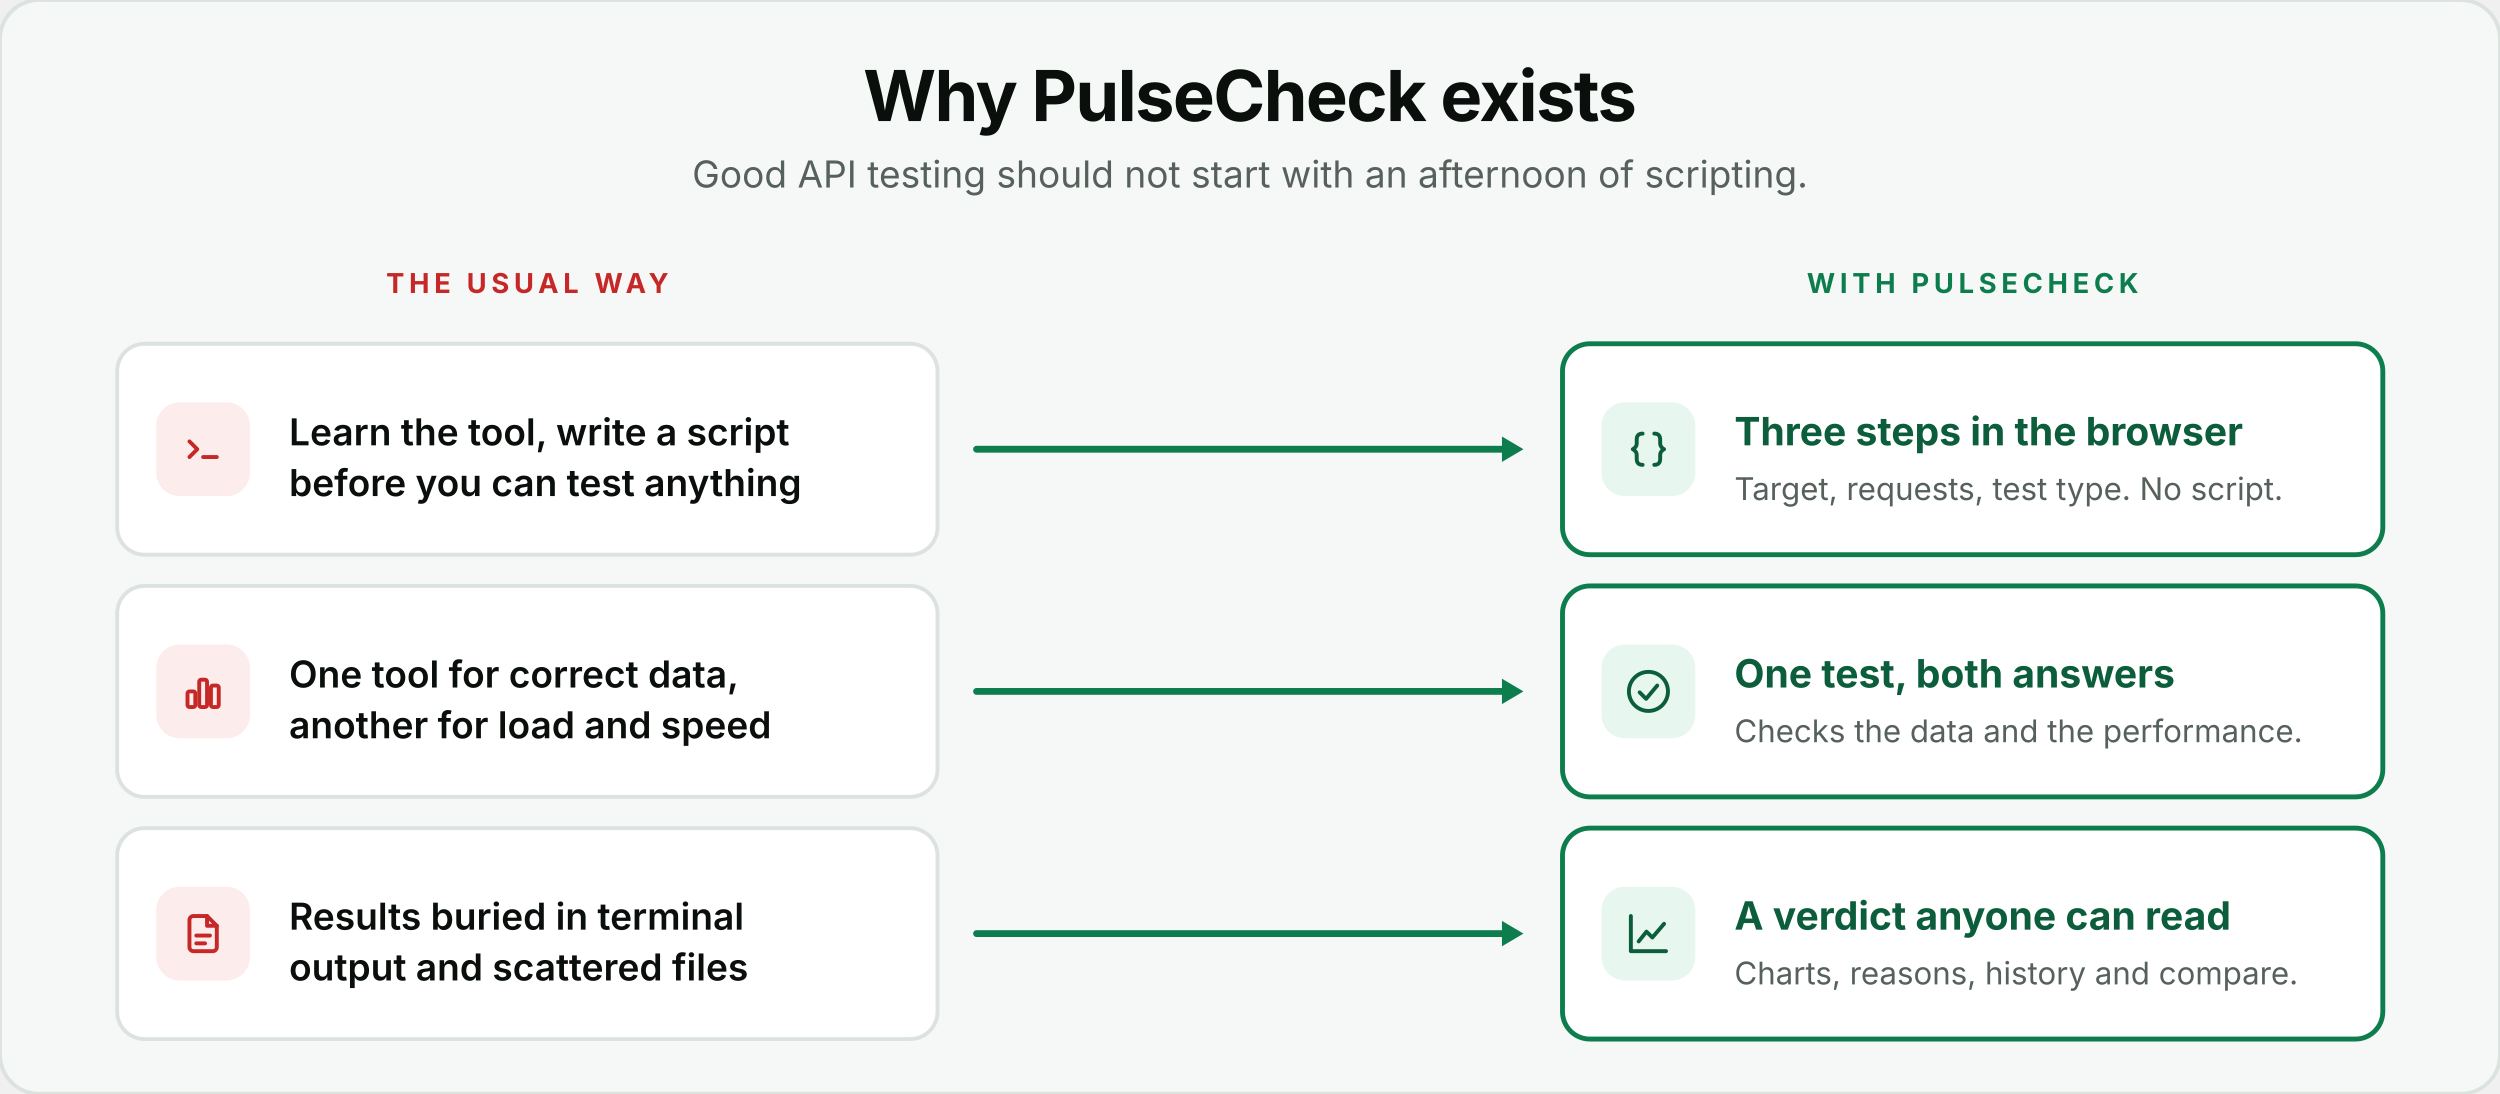
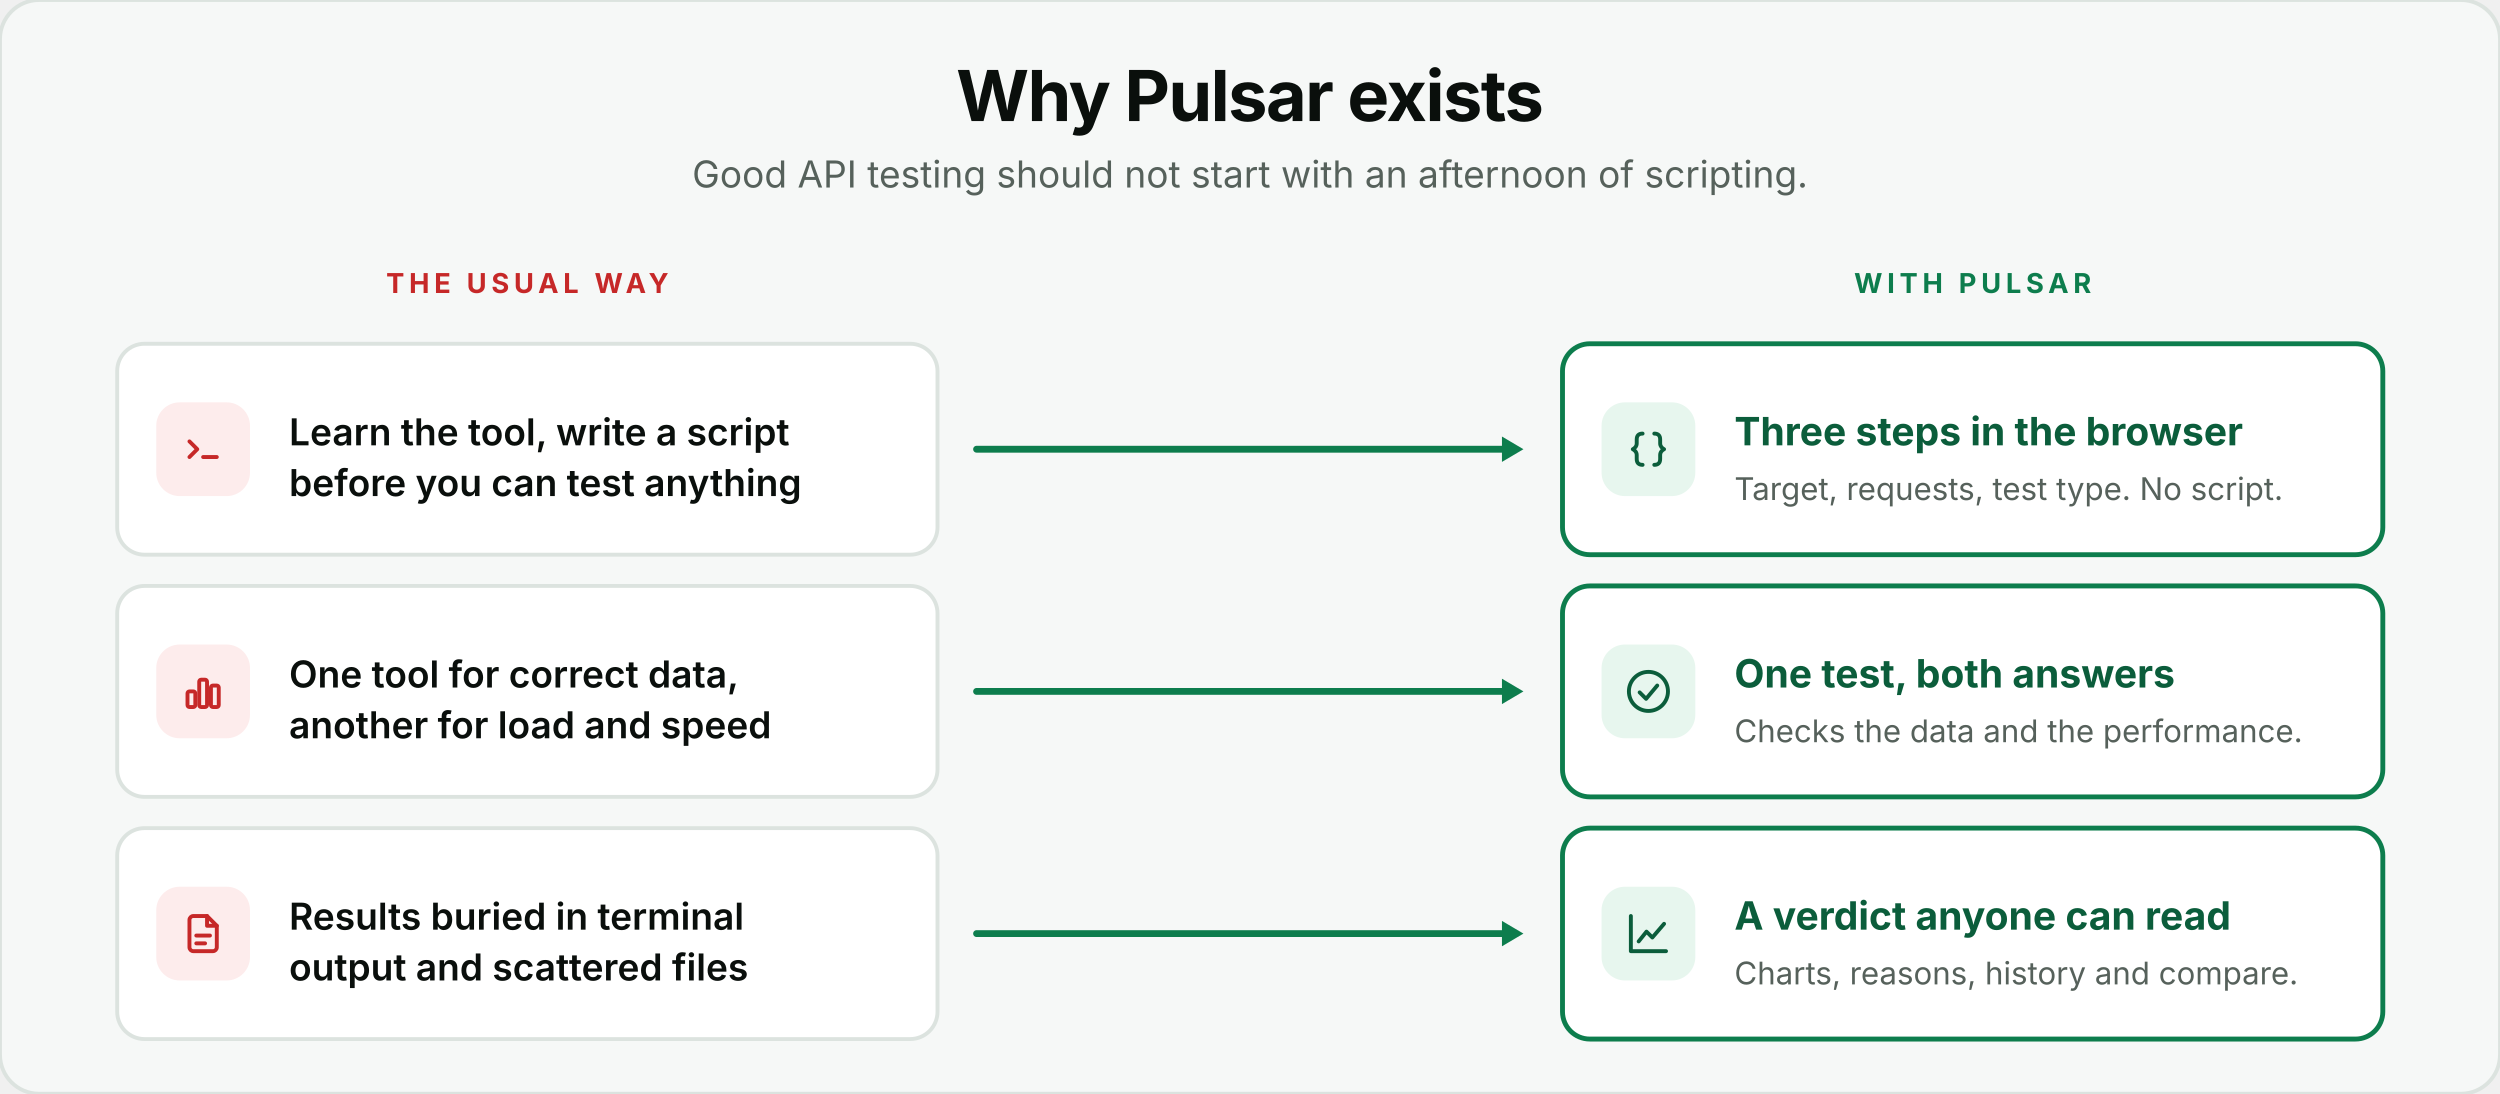
- <svg xmlns="http://www.w3.org/2000/svg" width="1280" height="560" viewBox="0 0 1280 560" role="img" aria-label="The usual way versus PulseCheck: three problems and how PulseCheck solves them">
+ <svg xmlns="http://www.w3.org/2000/svg" width="1280" height="560" viewBox="0 0 1280 560" role="img" aria-label="The usual way versus Pulsar: three problems and how Pulsar solves them">
  <rect width="1280" height="560" rx="20" fill="#F6F8F7" stroke="#DCE3DF" stroke-width="2" />
-   <text x="640.0" y="62" font-family="'Space Grotesk', Inter, 'Segoe UI', Roboto, Helvetica, Arial, sans-serif" font-size="36" font-weight="700" fill="#0A0F0C" text-anchor="middle" letter-spacing="-0.8">Why PulseCheck exists</text>
+   <text x="640.0" y="62" font-family="'Space Grotesk', Inter, 'Segoe UI', Roboto, Helvetica, Arial, sans-serif" font-size="36" font-weight="700" fill="#0A0F0C" text-anchor="middle" letter-spacing="-0.8">Why Pulsar exists</text>
  <text x="640.0" y="96" font-family="Inter, 'Segoe UI', Roboto, Helvetica, Arial, sans-serif" font-size="19" font-weight="400" fill="#56615B" text-anchor="middle">Good API testing should not start with an afternoon of scripting.</text>
  <text x="270" y="150" font-family="Inter, 'Segoe UI', Roboto, Helvetica, Arial, sans-serif" font-size="14" font-weight="700" fill="#C62828" text-anchor="middle" letter-spacing="2.4">THE USUAL WAY</text>
-   <text x="1010" y="150" font-family="Inter, 'Segoe UI', Roboto, Helvetica, Arial, sans-serif" font-size="14" font-weight="700" fill="#0D7D4D" text-anchor="middle" letter-spacing="2.4">WITH PULSECHECK</text>
+   <text x="1010" y="150" font-family="Inter, 'Segoe UI', Roboto, Helvetica, Arial, sans-serif" font-size="14" font-weight="700" fill="#0D7D4D" text-anchor="middle" letter-spacing="2.4">WITH PULSAR</text>
  <rect x="60" y="176" width="420" height="108" rx="14" fill="#FFFFFF" stroke="#DCE3DF" stroke-width="2" />
  <rect x="80" y="206" width="48" height="48" rx="12" fill="#FDECEC" />
  <g transform="translate(92 218) scale(1.0)" fill="none" stroke="#C62828" stroke-width="2" stroke-linecap="round" stroke-linejoin="round">
    <polyline points="5,8 9,12 5,16" />
    <line x1="12" y1="16" x2="19" y2="16" />
  </g>
  <text x="148" y="228" font-family="Inter, 'Segoe UI', Roboto, Helvetica, Arial, sans-serif" font-size="19" font-weight="600" fill="#0A0F0C" text-anchor="start">Learn the tool, write a script</text>
  <text x="148" y="254" font-family="Inter, 'Segoe UI', Roboto, Helvetica, Arial, sans-serif" font-size="19" font-weight="600" fill="#0A0F0C" text-anchor="start">before you can test anything</text>
  <line x1="500" y1="230" x2="771" y2="230" stroke="#0D7D4D" stroke-width="3.5" stroke-linecap="round" />
  <polygon points="780,230 769,223.5 769,236.5" fill="#0D7D4D" />
  <rect x="800" y="176" width="420" height="108" rx="14" fill="#FFFFFF" stroke="#0D7D4D" stroke-width="2.5" />
  <rect x="820" y="206" width="48" height="48" rx="12" fill="#E7F6EE" />
  <g transform="translate(832 218) scale(1.0)" fill="none" stroke="#0B5D3B" stroke-width="2" stroke-linecap="round" stroke-linejoin="round">
    <path d="M9 4C7 4 6 5 6 7v2c0 1.5-1 2.5-2 3 1 .5 2 1.5 2 3v2c0 2 1 3 3 3" />
    <path d="M15 4c2 0 3 1 3 3v2c0 1.5 1 2.5 2 3-1 .5-2 1.5-2 3v2c0 2-1 3-3 3" />
  </g>
  <text x="888" y="228" font-family="'Space Grotesk', Inter, 'Segoe UI', Roboto, Helvetica, Arial, sans-serif" font-size="20" font-weight="700" fill="#0B5D3B" text-anchor="start">Three steps in the browser</text>
  <text x="888" y="256" font-family="Inter, 'Segoe UI', Roboto, Helvetica, Arial, sans-serif" font-size="16" font-weight="400" fill="#56615B" text-anchor="start">Target, requests, test type. No script.</text>
  <rect x="60" y="300" width="420" height="108" rx="14" fill="#FFFFFF" stroke="#DCE3DF" stroke-width="2" />
  <rect x="80" y="330" width="48" height="48" rx="12" fill="#FDECEC" />
  <g transform="translate(92 342) scale(1.0)" fill="none" stroke="#C62828" stroke-width="2" stroke-linecap="round" stroke-linejoin="round">
    <rect x="4" y="12" width="4" height="8" rx="1" />
    <rect x="10" y="6" width="4" height="14" rx="1" />
    <rect x="16" y="9" width="4" height="11" rx="1" />
  </g>
  <text x="148" y="352" font-family="Inter, 'Segoe UI', Roboto, Helvetica, Arial, sans-serif" font-size="19" font-weight="600" fill="#0A0F0C" text-anchor="start">One tool for correct data,</text>
  <text x="148" y="378" font-family="Inter, 'Segoe UI', Roboto, Helvetica, Arial, sans-serif" font-size="19" font-weight="600" fill="#0A0F0C" text-anchor="start">another for load and speed</text>
  <line x1="500" y1="354" x2="771" y2="354" stroke="#0D7D4D" stroke-width="3.5" stroke-linecap="round" />
  <polygon points="780,354 769,347.5 769,360.5" fill="#0D7D4D" />
  <rect x="800" y="300" width="420" height="108" rx="14" fill="#FFFFFF" stroke="#0D7D4D" stroke-width="2.5" />
  <rect x="820" y="330" width="48" height="48" rx="12" fill="#E7F6EE" />
  <g transform="translate(832 342) scale(1.0)" fill="none" stroke="#0B5D3B" stroke-width="2" stroke-linecap="round" stroke-linejoin="round">
    <circle cx="12" cy="12" r="10" />
    <polyline points="7.5,12.5 10.8,15.8 16.5,9" />
  </g>
  <text x="888" y="352" font-family="'Space Grotesk', Inter, 'Segoe UI', Roboto, Helvetica, Arial, sans-serif" font-size="20" font-weight="700" fill="#0B5D3B" text-anchor="start">One test, both answers</text>
  <text x="888" y="380" font-family="Inter, 'Segoe UI', Roboto, Helvetica, Arial, sans-serif" font-size="16" font-weight="400" fill="#56615B" text-anchor="start">Checks the data and the performance.</text>
  <rect x="60" y="424" width="420" height="108" rx="14" fill="#FFFFFF" stroke="#DCE3DF" stroke-width="2" />
  <rect x="80" y="454" width="48" height="48" rx="12" fill="#FDECEC" />
  <g transform="translate(92 466) scale(1.0)" fill="none" stroke="#C62828" stroke-width="2" stroke-linecap="round" stroke-linejoin="round">
    <path d="M14 3H7a2 2 0 0 0-2 2v14a2 2 0 0 0 2 2h10a2 2 0 0 0 2-2V8z" />
    <polyline points="14,3 14,8 19,8" />
    <line x1="8.5" y1="13" x2="15.5" y2="13" />
    <line x1="8.5" y1="17" x2="13" y2="17" />
  </g>
  <text x="148" y="476" font-family="Inter, 'Segoe UI', Roboto, Helvetica, Arial, sans-serif" font-size="19" font-weight="600" fill="#0A0F0C" text-anchor="start">Results buried in terminal</text>
  <text x="148" y="502" font-family="Inter, 'Segoe UI', Roboto, Helvetica, Arial, sans-serif" font-size="19" font-weight="600" fill="#0A0F0C" text-anchor="start">output and scattered files</text>
  <line x1="500" y1="478" x2="771" y2="478" stroke="#0D7D4D" stroke-width="3.5" stroke-linecap="round" />
  <polygon points="780,478 769,471.5 769,484.5" fill="#0D7D4D" />
  <rect x="800" y="424" width="420" height="108" rx="14" fill="#FFFFFF" stroke="#0D7D4D" stroke-width="2.5" />
  <rect x="820" y="454" width="48" height="48" rx="12" fill="#E7F6EE" />
  <g transform="translate(832 466) scale(1.0)" fill="none" stroke="#0B5D3B" stroke-width="2" stroke-linecap="round" stroke-linejoin="round">
    <polyline points="3,3 3,21 21,21" />
    <polyline points="7,16 11,11 14,14 20,7" />
  </g>
  <text x="888" y="476" font-family="'Space Grotesk', Inter, 'Segoe UI', Roboto, Helvetica, Arial, sans-serif" font-size="20" font-weight="700" fill="#0B5D3B" text-anchor="start">A verdict anyone can read</text>
  <text x="888" y="504" font-family="Inter, 'Segoe UI', Roboto, Helvetica, Arial, sans-serif" font-size="16" font-weight="400" fill="#56615B" text-anchor="start">Charts, reasons, history and compare.</text>
</svg>
